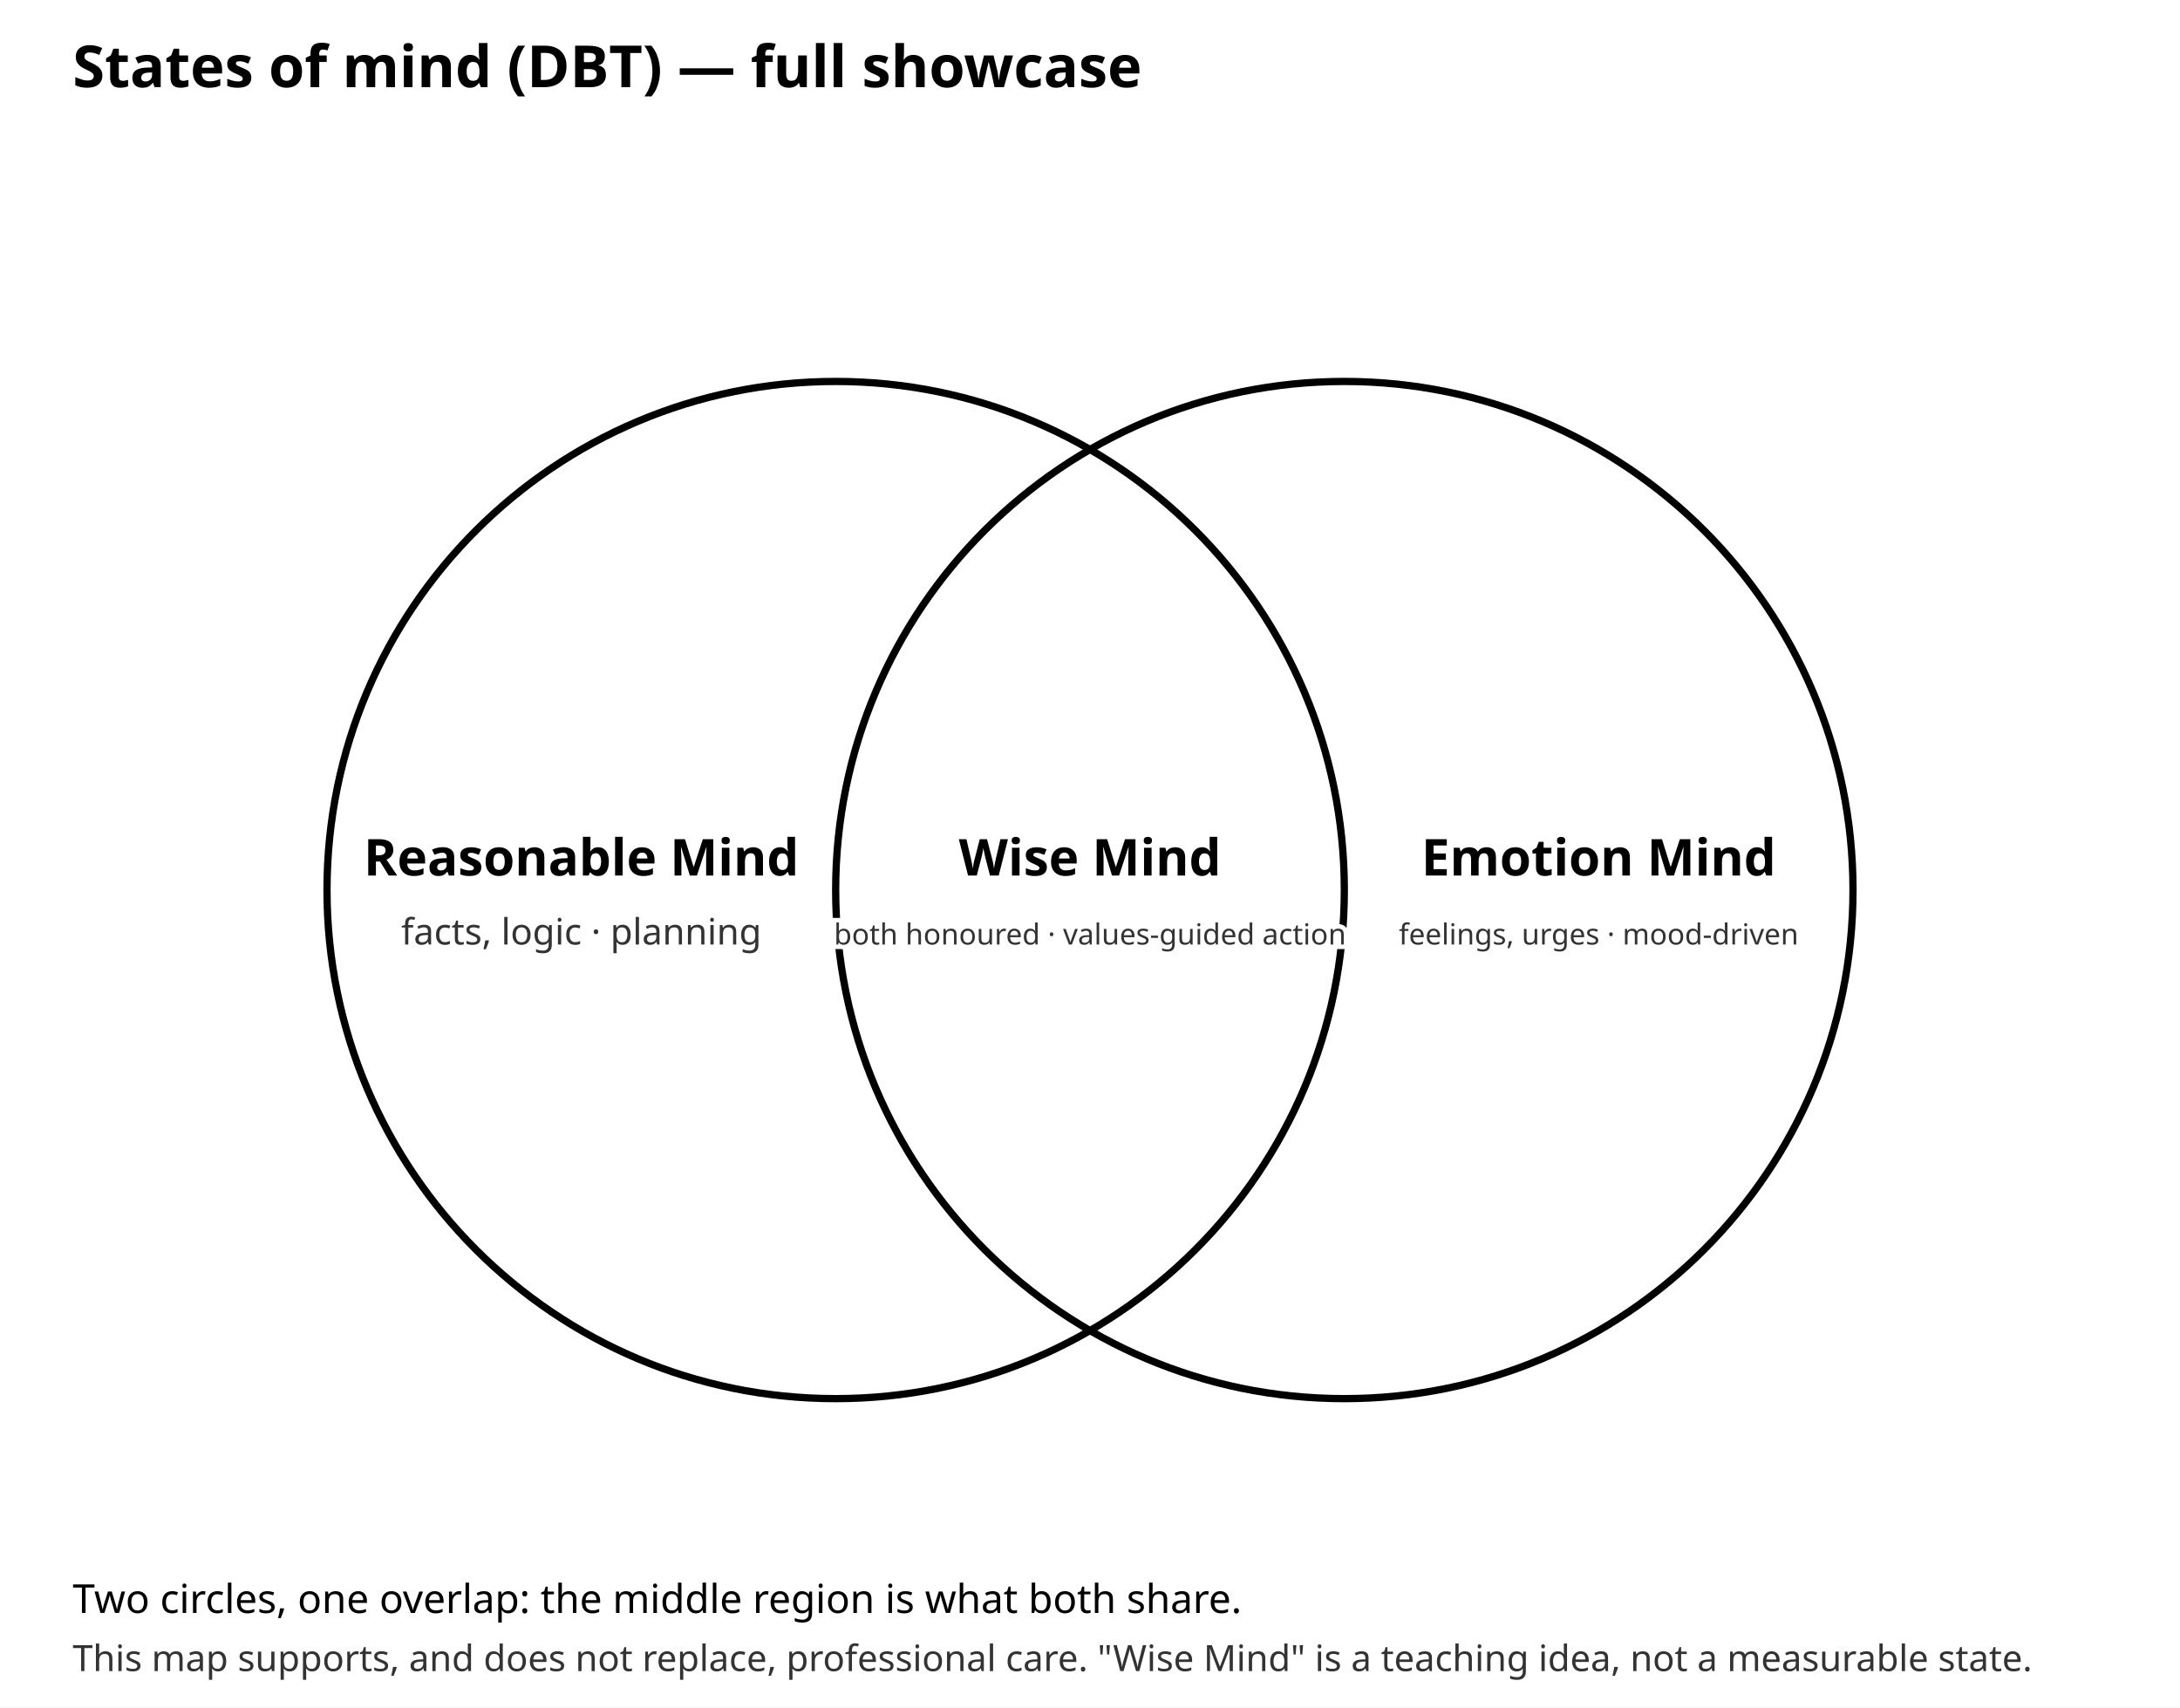
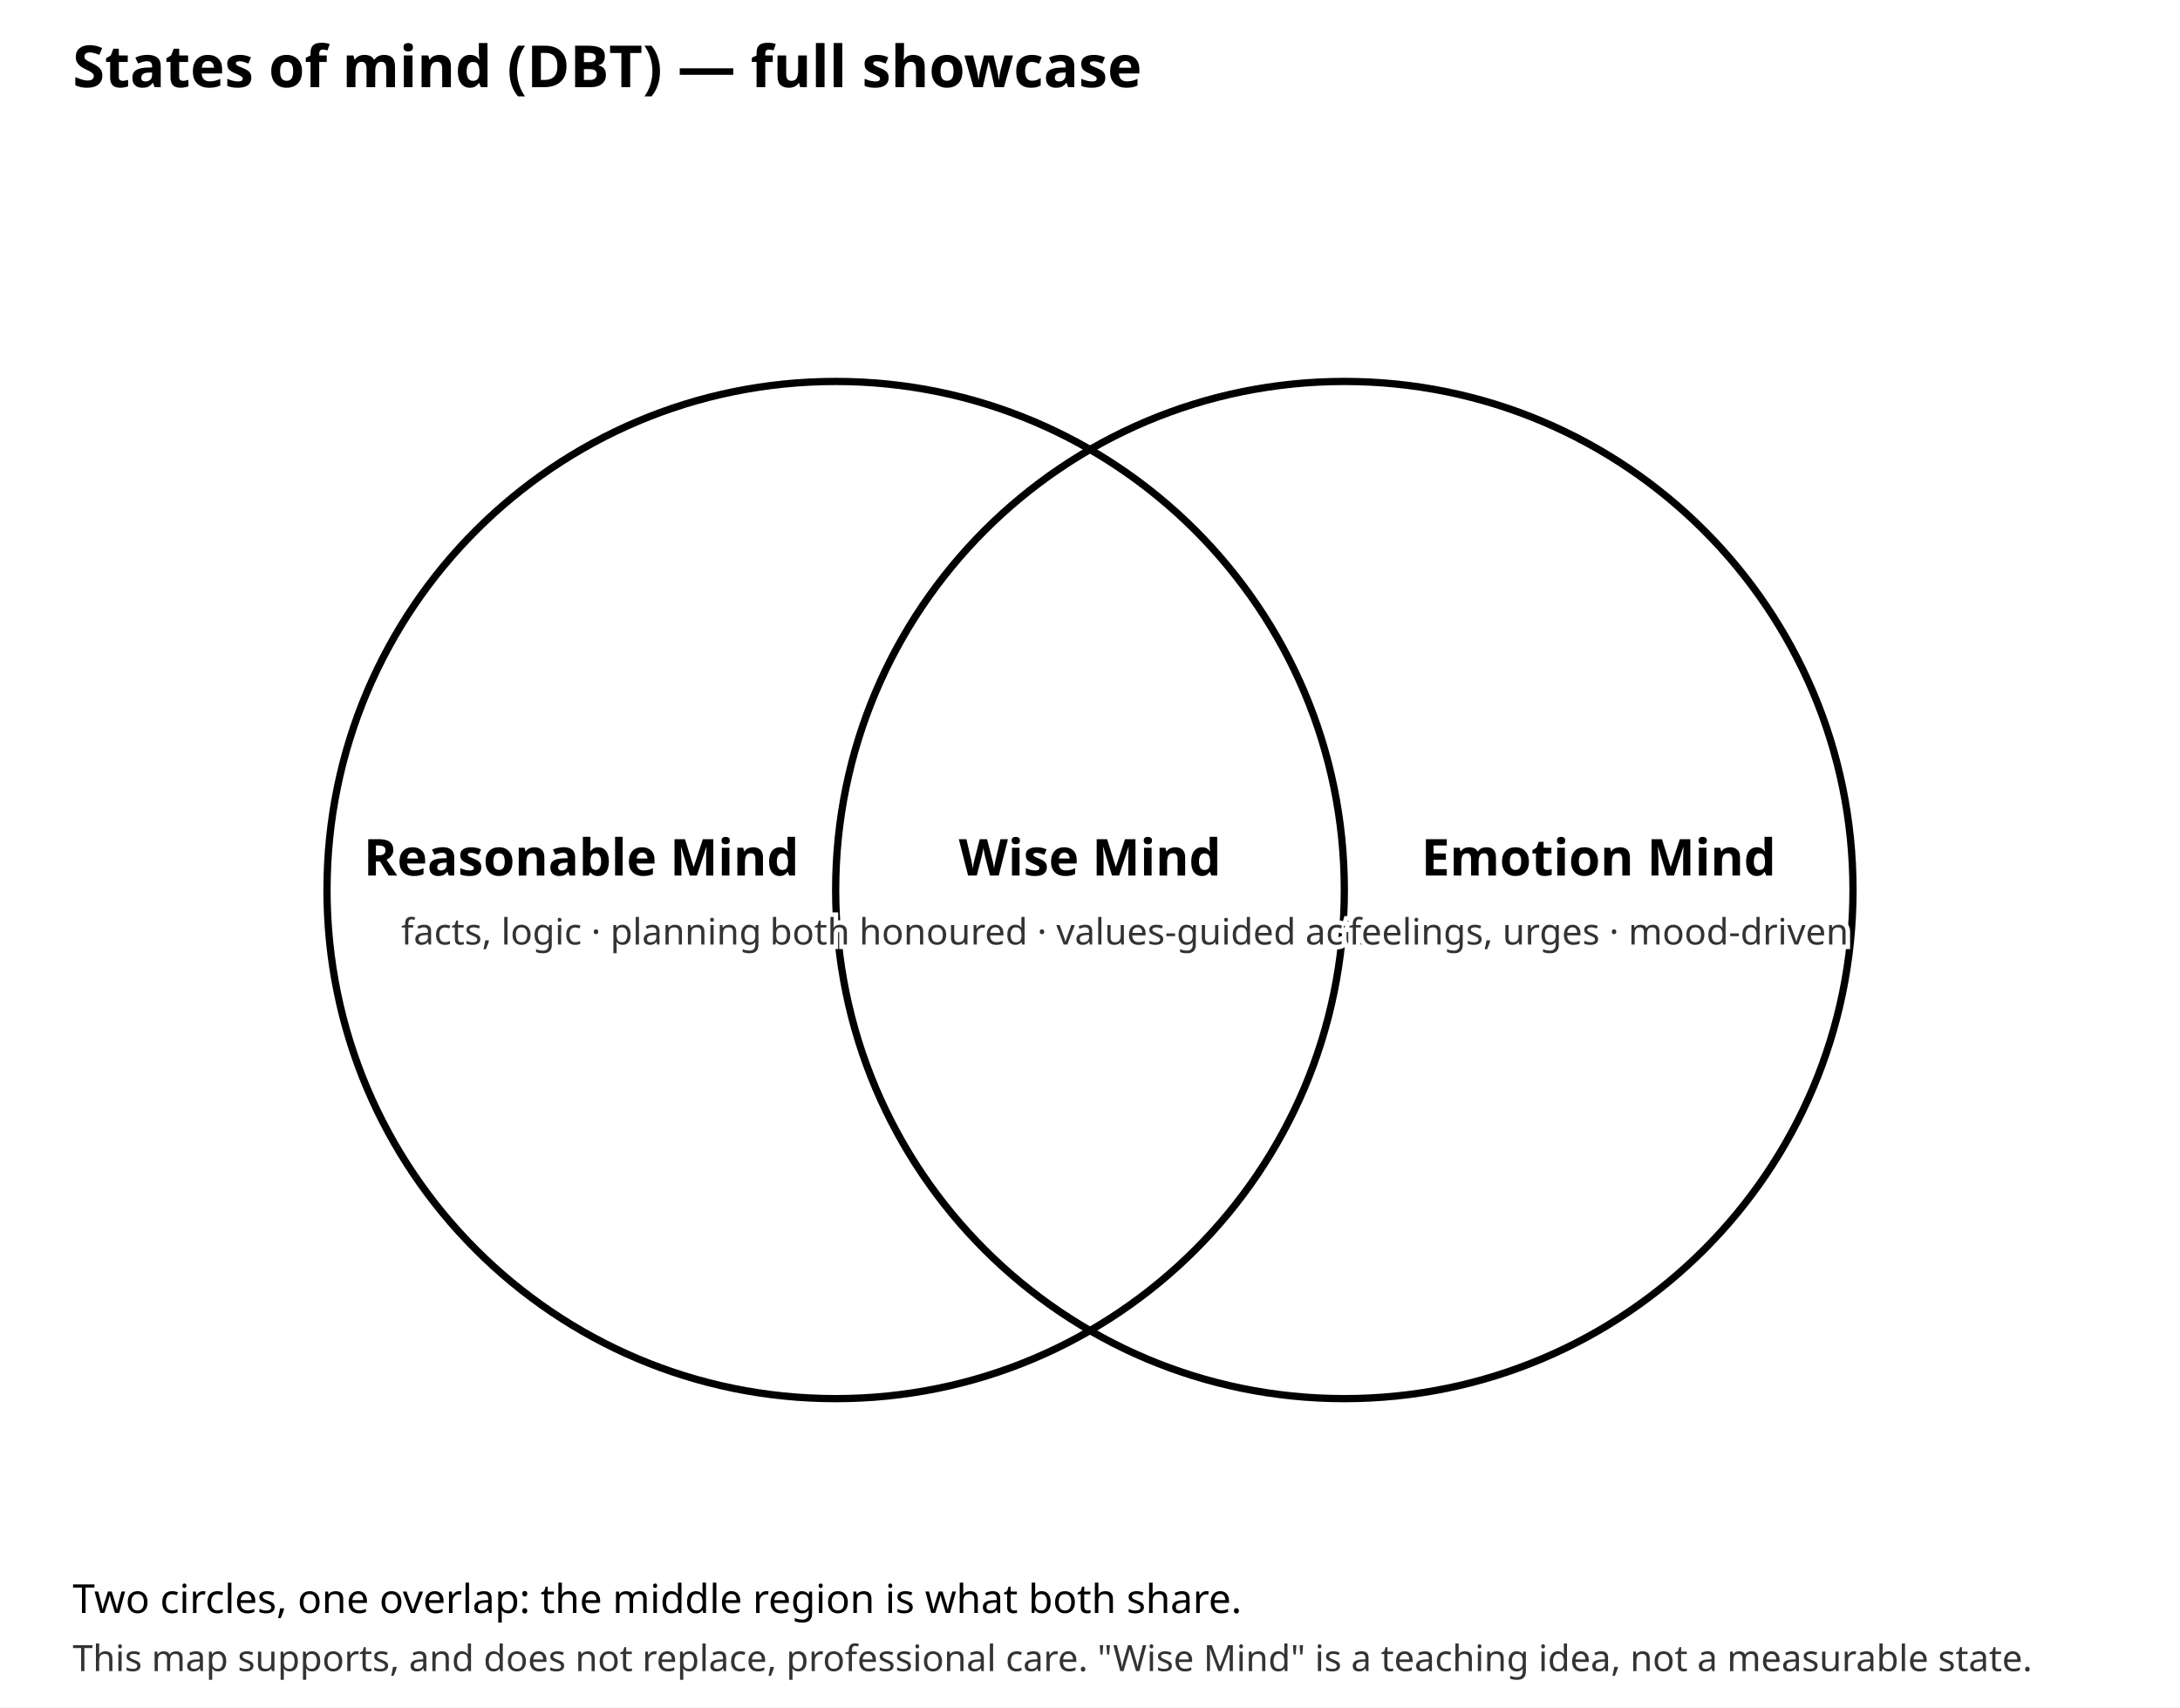
<svg xmlns="http://www.w3.org/2000/svg" viewBox="0 0 600 470" role="img" aria-label="Two overlapping circles: States of mind (DBT) — full showcase. Left — Reasonable Mind (facts, logic, planning); overlap (what both share) — Wise Mind (both honoured, values-guided action); right — Emotion Mind (feelings, urges, mood-driven).">
  <rect x="0" y="0" width="600" height="470" fill="#fff" />
  <text x="20" y="24" font-family="sans-serif" font-size="16" font-weight="700">States of mind (DBT) — full showcase</text>
  <circle cx="230" cy="245" r="140" fill="none" stroke="#000" stroke-width="2" />
  <circle cx="370" cy="245" r="140" fill="none" stroke="#000" stroke-width="2" />
  <text data-el="nodelabel:reason" x="160" y="241" font-family="sans-serif" font-size="14" font-weight="700" text-anchor="middle" stroke="#fff" stroke-width="3" paint-order="stroke">Reasonable Mind</text>
  <text x="160" y="260" font-family="sans-serif" font-size="10" text-anchor="middle" fill="#333" stroke="#fff" stroke-width="2.5" paint-order="stroke" textLength="128" lengthAdjust="spacingAndGlyphs">facts, logic · planning</text>
  <text data-el="nodelabel:wise" x="300" y="241" font-family="sans-serif" font-size="14" font-weight="700" text-anchor="middle" stroke="#fff" stroke-width="3" paint-order="stroke">Wise Mind</text>
-   <text x="300" y="260" font-family="sans-serif" font-size="8" text-anchor="middle" fill="#333" stroke="#fff" stroke-width="2.5" paint-order="stroke" textLength="128" lengthAdjust="spacingAndGlyphs">both honoured · values-guided action</text>
+   <text x="300" y="260" font-family="sans-serif" font-size="10" text-anchor="middle" fill="#333" stroke="#fff" stroke-width="2.5" paint-order="stroke" textLength="128" lengthAdjust="spacingAndGlyphs">both honoured · values-guided action</text>
  <text data-el="nodelabel:emotion" x="440" y="241" font-family="sans-serif" font-size="14" font-weight="700" text-anchor="middle" stroke="#fff" stroke-width="3" paint-order="stroke">Emotion Mind</text>
-   <text x="440" y="260" font-family="sans-serif" font-size="8" text-anchor="middle" fill="#333" stroke="#fff" stroke-width="2.5" paint-order="stroke" textLength="128" lengthAdjust="spacingAndGlyphs">feelings, urges · mood-driven</text>
+   <text x="440" y="260" font-family="sans-serif" font-size="10" text-anchor="middle" fill="#333" stroke="#fff" stroke-width="2.5" paint-order="stroke" textLength="128" lengthAdjust="spacingAndGlyphs">feelings, urges · mood-driven</text>
  <text x="20" y="444" font-family="sans-serif" font-size="11">Two circles, one overlap: the middle region is what both share.</text>
  <text x="20" y="460" font-family="sans-serif" font-size="10" fill="#333" textLength="572" lengthAdjust="spacingAndGlyphs">This map supports, and does not replace, professional care. "Wise Mind" is a teaching idea, not a measurable state.</text>
</svg>
